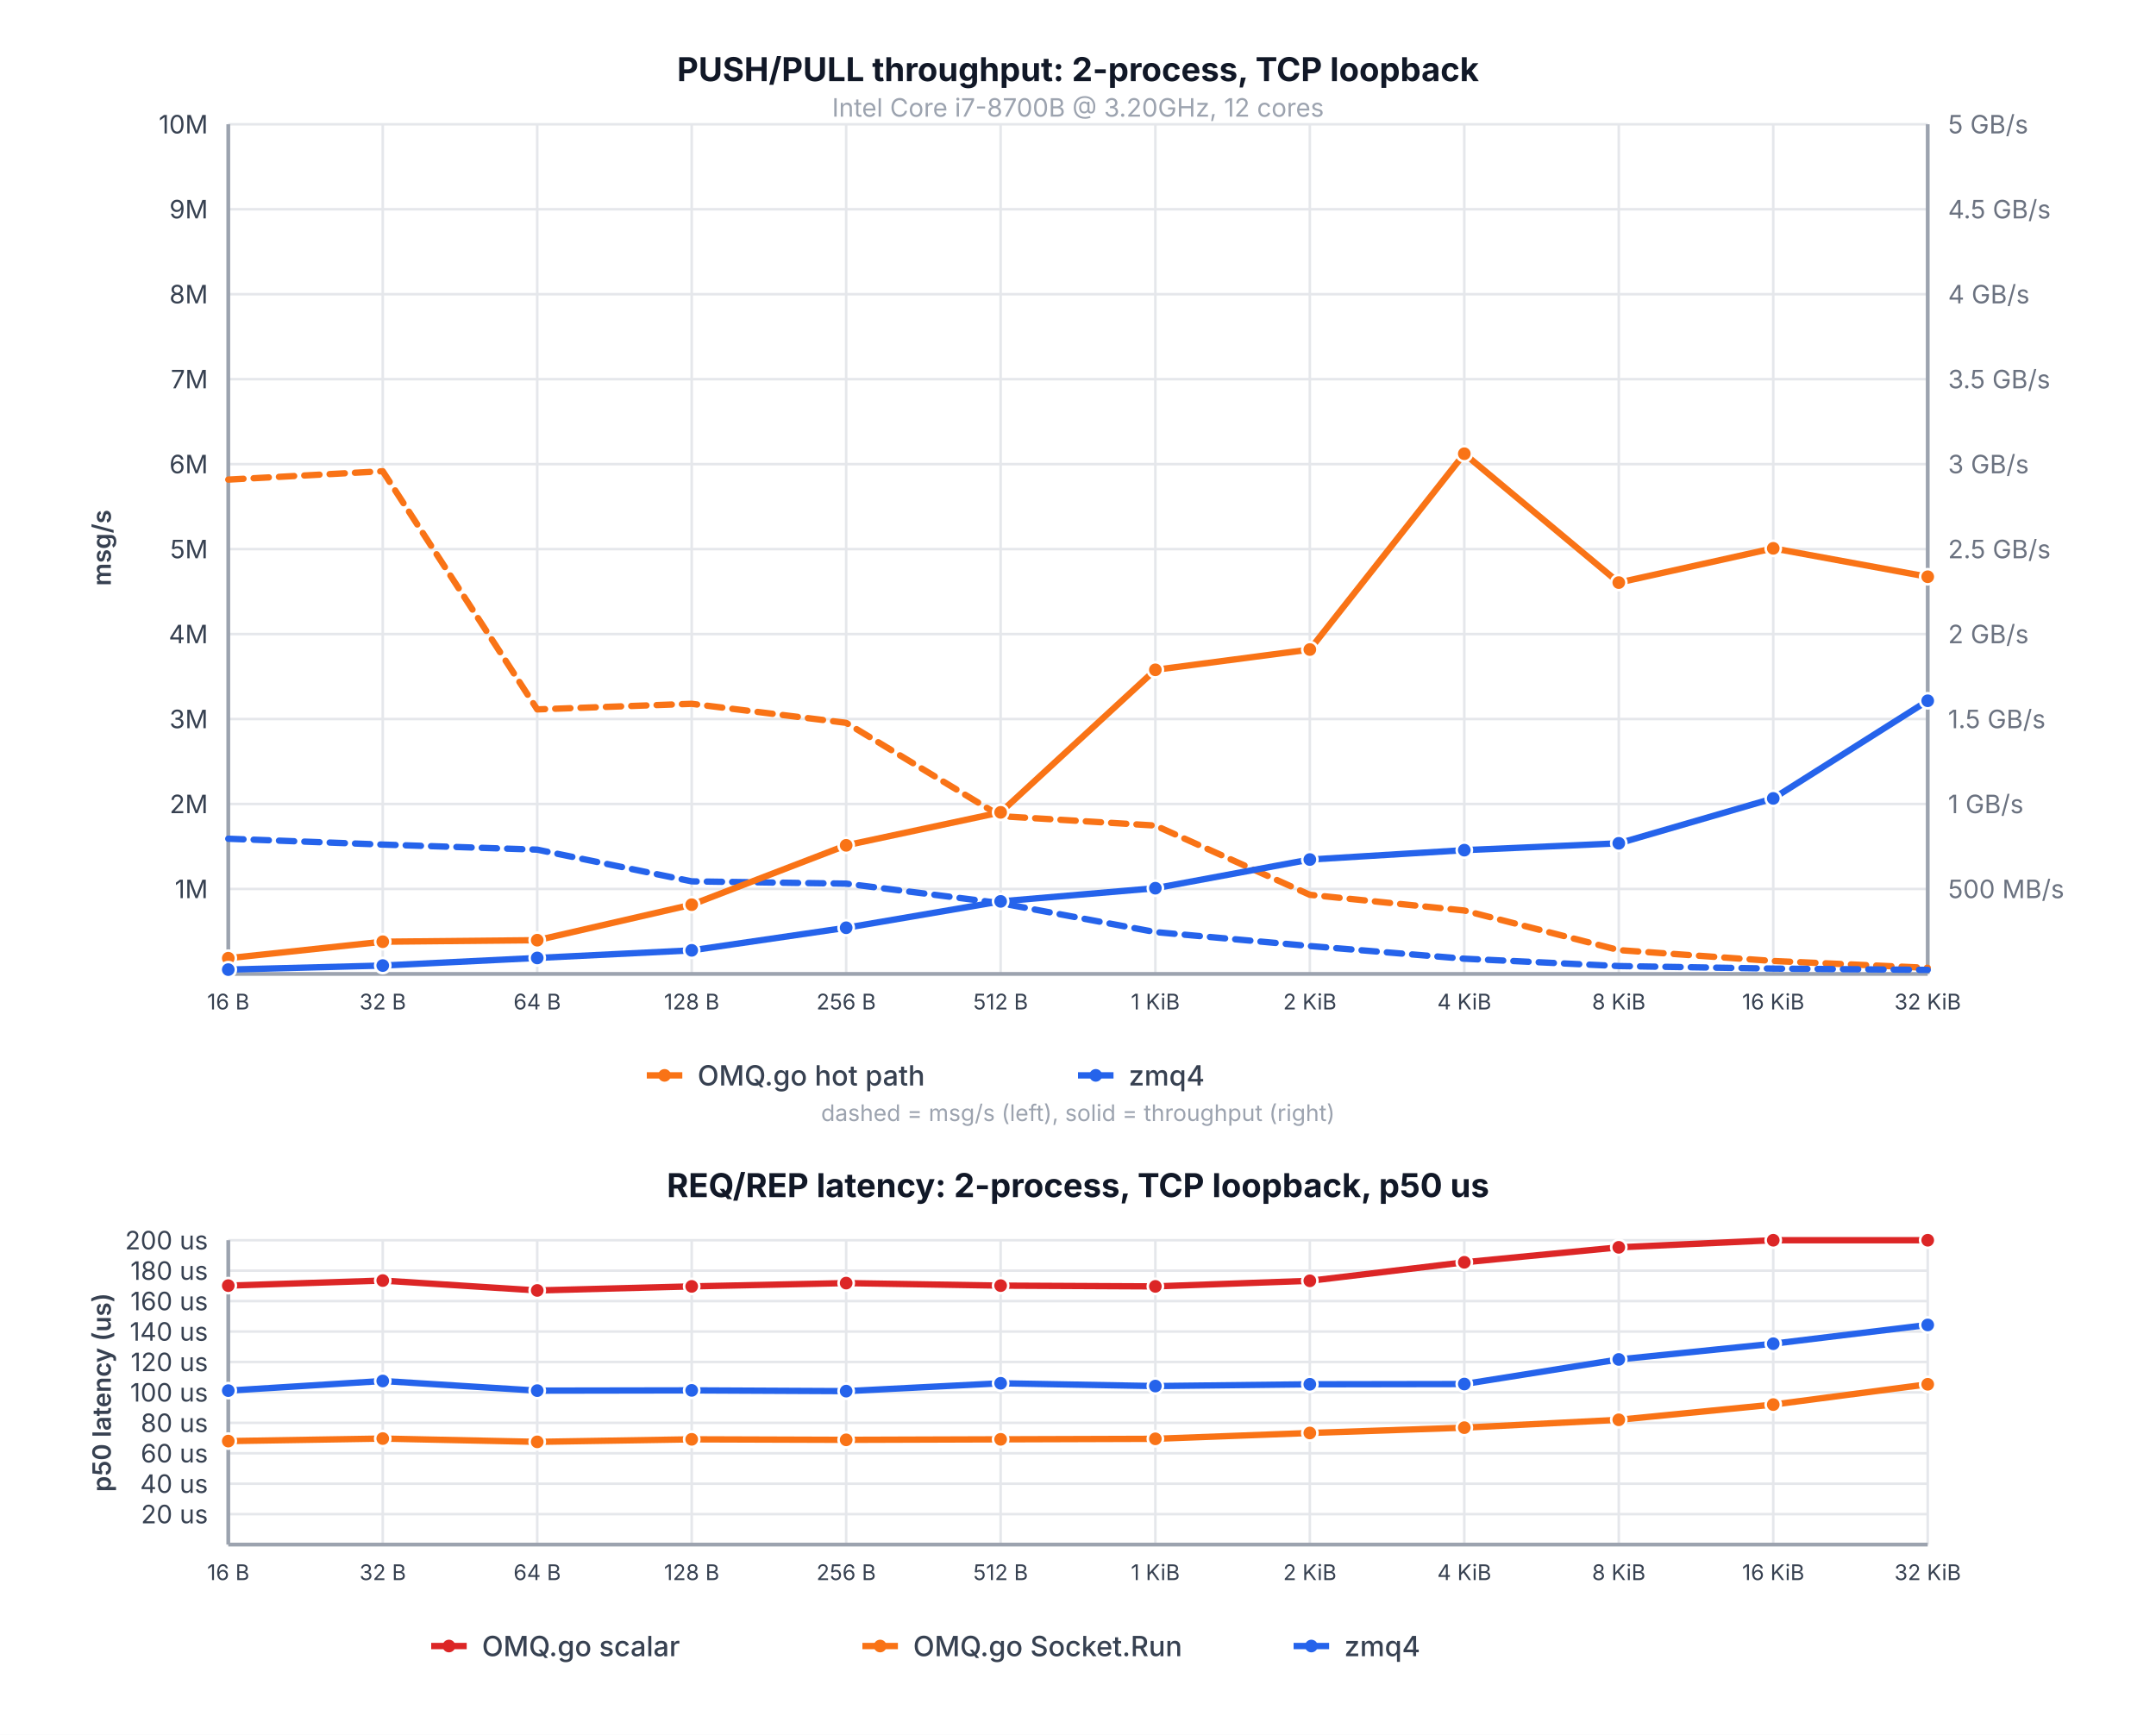
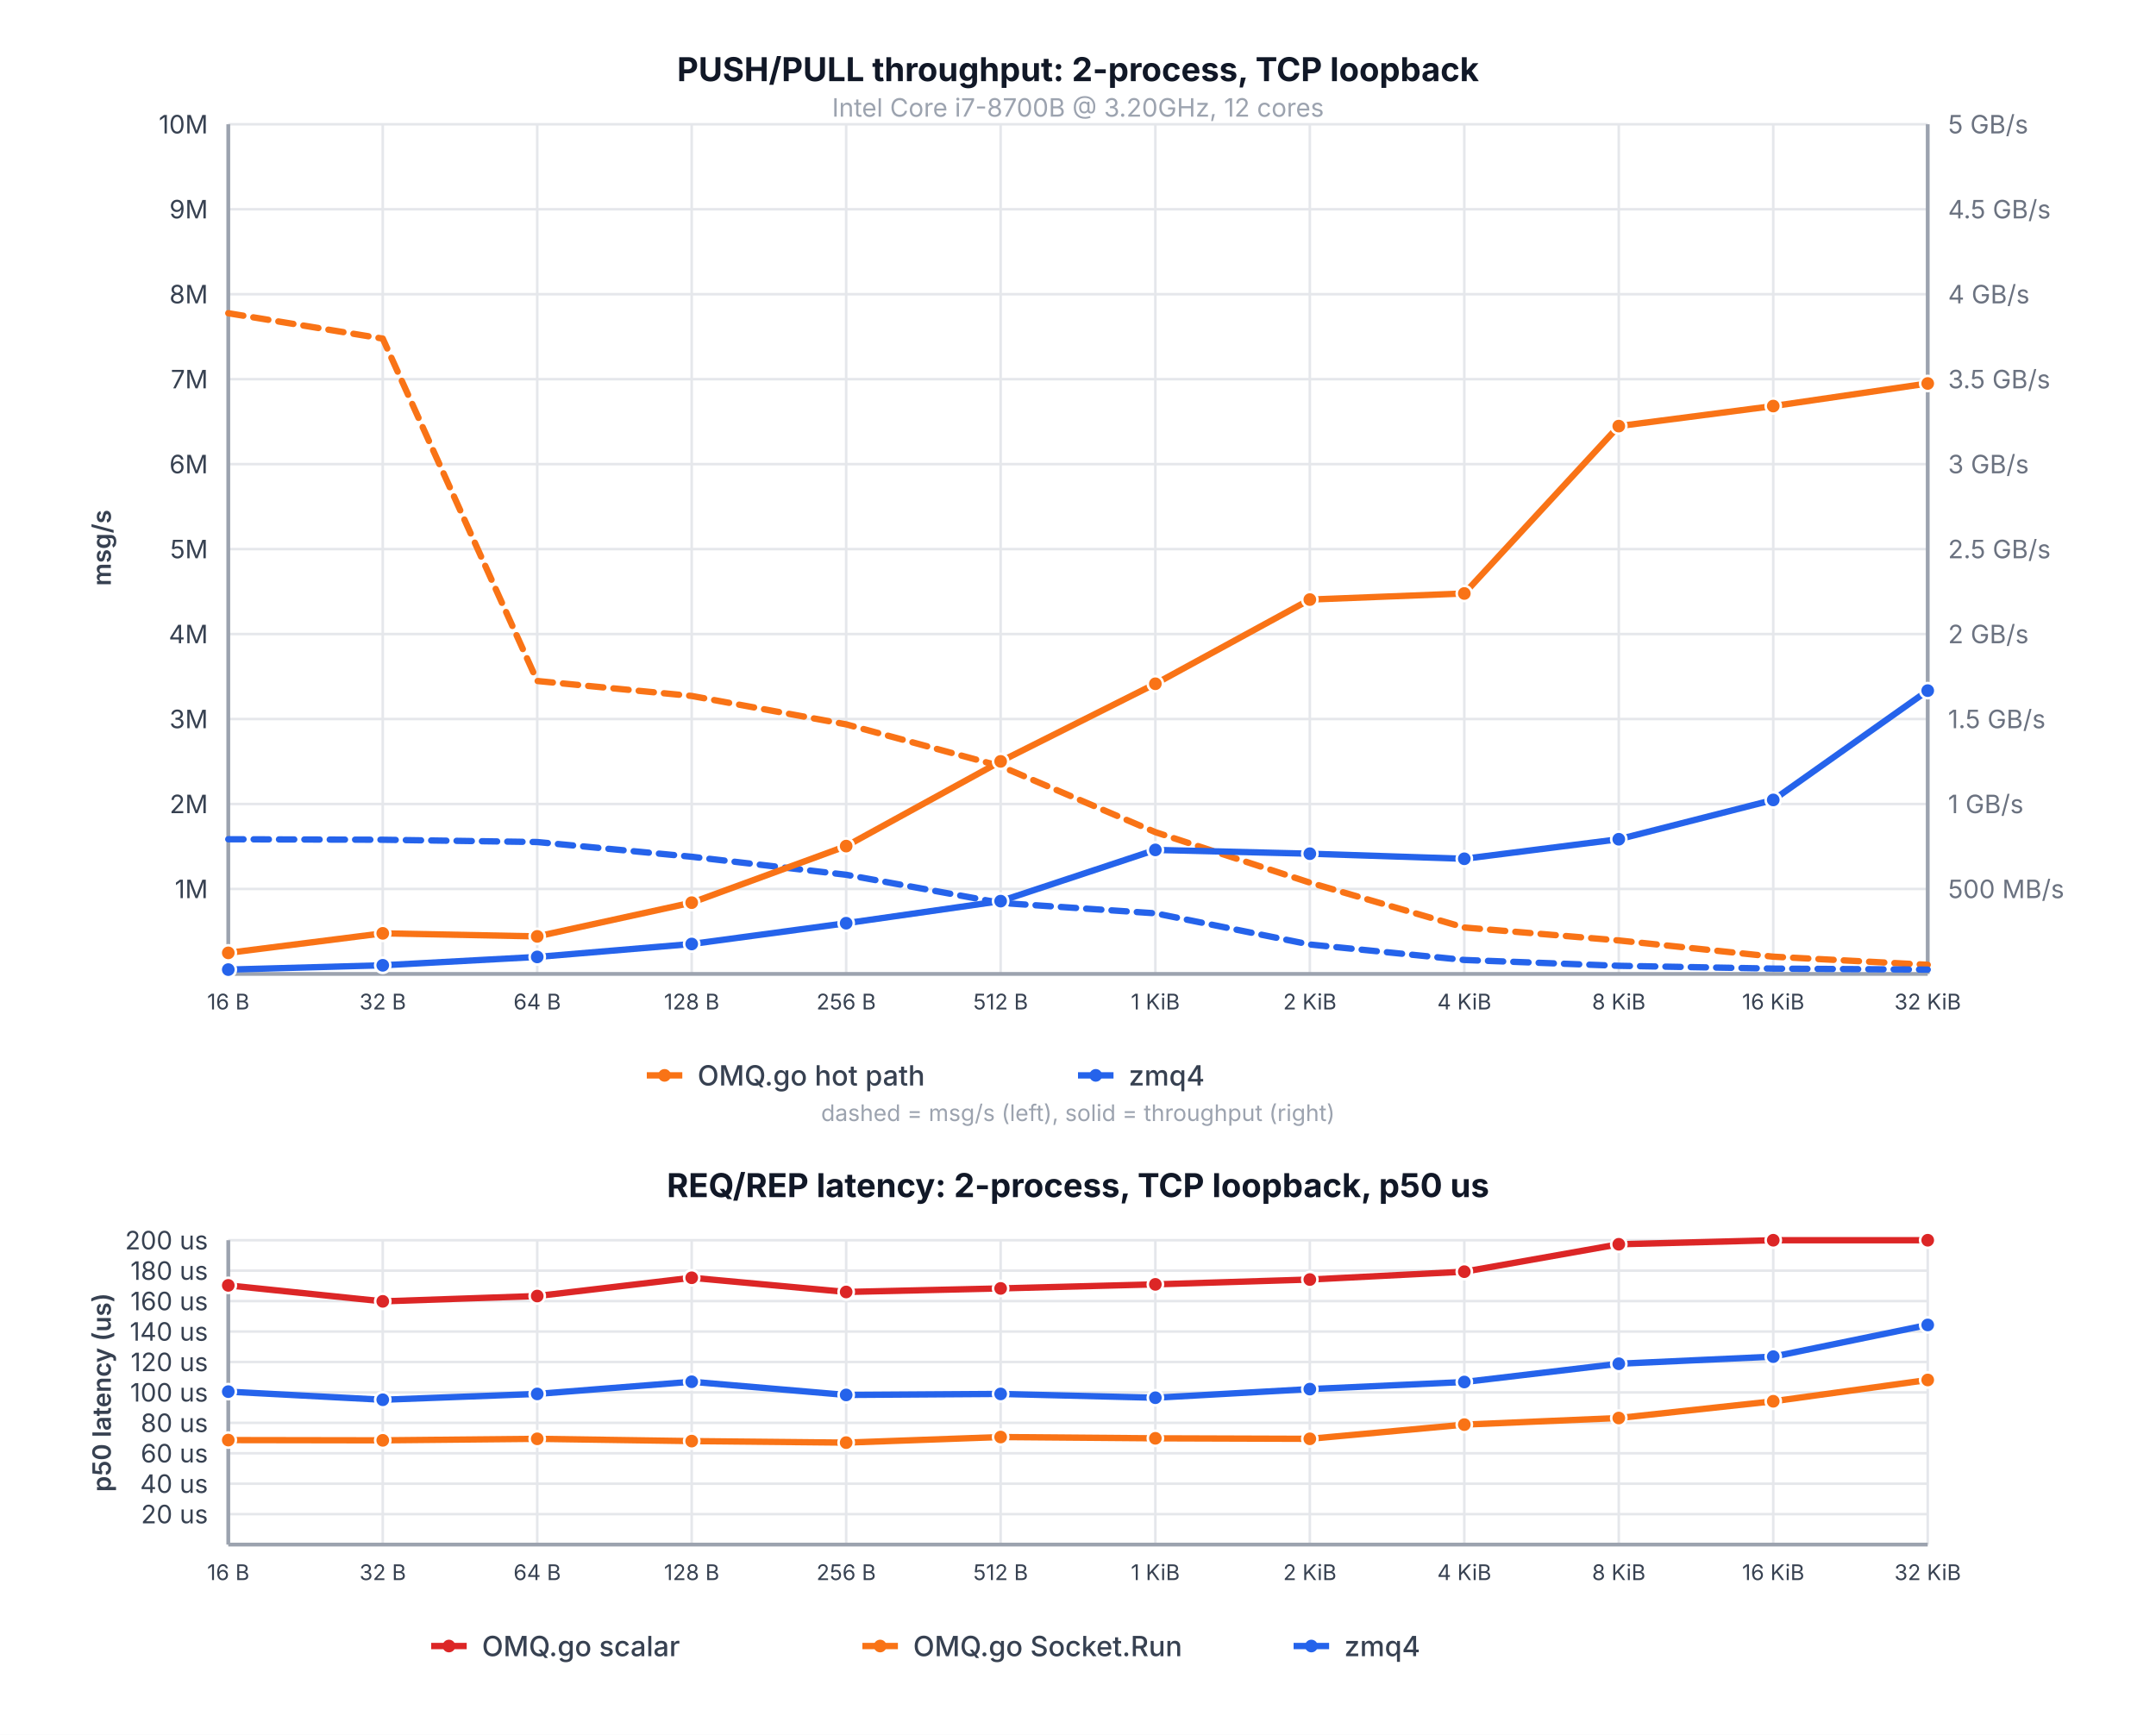
<svg xmlns="http://www.w3.org/2000/svg" viewBox="0 0 850 684" font-family="system-ui, -apple-system, sans-serif">
  <rect width="850" height="684" fill="white" />
  <text x="425.0" y="32" text-anchor="middle" fill="#111827" font-size="13" font-weight="700">PUSH/PULL throughput: 2-process, TCP loopback</text>
  <text x="425.0" y="46" text-anchor="middle" fill="#9ca3af" font-size="10">Intel Core i7-8700B @ 3.20GHz, 12 cores</text>
  <line x1="90" y1="350.5" x2="760" y2="350.5" stroke="#e5e7eb" stroke-width="1" />
  <text x="82" y="350.5" text-anchor="end" dominant-baseline="middle" fill="#374151" font-size="10">1M</text>
  <text x="768" y="350.5" text-anchor="start" dominant-baseline="middle" fill="#6b7280" font-size="10">500 MB/s</text>
  <line x1="90" y1="317.0" x2="760" y2="317.0" stroke="#e5e7eb" stroke-width="1" />
  <text x="82" y="317.0" text-anchor="end" dominant-baseline="middle" fill="#374151" font-size="10">2M</text>
  <text x="768" y="317.0" text-anchor="start" dominant-baseline="middle" fill="#6b7280" font-size="10">1 GB/s</text>
  <line x1="90" y1="283.5" x2="760" y2="283.5" stroke="#e5e7eb" stroke-width="1" />
  <text x="82" y="283.5" text-anchor="end" dominant-baseline="middle" fill="#374151" font-size="10">3M</text>
  <text x="768" y="283.5" text-anchor="start" dominant-baseline="middle" fill="#6b7280" font-size="10">1.5 GB/s</text>
  <line x1="90" y1="250.0" x2="760" y2="250.0" stroke="#e5e7eb" stroke-width="1" />
  <text x="82" y="250.0" text-anchor="end" dominant-baseline="middle" fill="#374151" font-size="10">4M</text>
  <text x="768" y="250.0" text-anchor="start" dominant-baseline="middle" fill="#6b7280" font-size="10">2 GB/s</text>
  <line x1="90" y1="216.5" x2="760" y2="216.5" stroke="#e5e7eb" stroke-width="1" />
  <text x="82" y="216.5" text-anchor="end" dominant-baseline="middle" fill="#374151" font-size="10">5M</text>
  <text x="768" y="216.5" text-anchor="start" dominant-baseline="middle" fill="#6b7280" font-size="10">2.5 GB/s</text>
  <line x1="90" y1="183.0" x2="760" y2="183.0" stroke="#e5e7eb" stroke-width="1" />
  <text x="82" y="183.0" text-anchor="end" dominant-baseline="middle" fill="#374151" font-size="10">6M</text>
  <text x="768" y="183.0" text-anchor="start" dominant-baseline="middle" fill="#6b7280" font-size="10">3 GB/s</text>
  <line x1="90" y1="149.5" x2="760" y2="149.5" stroke="#e5e7eb" stroke-width="1" />
  <text x="82" y="149.5" text-anchor="end" dominant-baseline="middle" fill="#374151" font-size="10">7M</text>
  <text x="768" y="149.5" text-anchor="start" dominant-baseline="middle" fill="#6b7280" font-size="10">3.5 GB/s</text>
  <line x1="90" y1="116.0" x2="760" y2="116.0" stroke="#e5e7eb" stroke-width="1" />
  <text x="82" y="116.0" text-anchor="end" dominant-baseline="middle" fill="#374151" font-size="10">8M</text>
  <text x="768" y="116.0" text-anchor="start" dominant-baseline="middle" fill="#6b7280" font-size="10">4 GB/s</text>
  <line x1="90" y1="82.5" x2="760" y2="82.5" stroke="#e5e7eb" stroke-width="1" />
  <text x="82" y="82.5" text-anchor="end" dominant-baseline="middle" fill="#374151" font-size="10">9M</text>
  <text x="768" y="82.5" text-anchor="start" dominant-baseline="middle" fill="#6b7280" font-size="10">4.5 GB/s</text>
  <line x1="90" y1="49.0" x2="760" y2="49.0" stroke="#e5e7eb" stroke-width="1" />
  <text x="82" y="49.0" text-anchor="end" dominant-baseline="middle" fill="#374151" font-size="10">10M</text>
  <text x="768" y="49.0" text-anchor="start" dominant-baseline="middle" fill="#6b7280" font-size="10">5 GB/s</text>
  <line x1="90.0" y1="49" x2="90.0" y2="384" stroke="#e5e7eb" stroke-width="1" />
  <line x1="150.9" y1="49" x2="150.9" y2="384" stroke="#e5e7eb" stroke-width="1" />
  <line x1="211.8" y1="49" x2="211.8" y2="384" stroke="#e5e7eb" stroke-width="1" />
  <line x1="272.7" y1="49" x2="272.7" y2="384" stroke="#e5e7eb" stroke-width="1" />
  <line x1="333.6" y1="49" x2="333.6" y2="384" stroke="#e5e7eb" stroke-width="1" />
  <line x1="394.5" y1="49" x2="394.5" y2="384" stroke="#e5e7eb" stroke-width="1" />
  <line x1="455.5" y1="49" x2="455.5" y2="384" stroke="#e5e7eb" stroke-width="1" />
  <line x1="516.4" y1="49" x2="516.4" y2="384" stroke="#e5e7eb" stroke-width="1" />
  <line x1="577.3" y1="49" x2="577.3" y2="384" stroke="#e5e7eb" stroke-width="1" />
  <line x1="638.2" y1="49" x2="638.2" y2="384" stroke="#e5e7eb" stroke-width="1" />
  <line x1="699.1" y1="49" x2="699.1" y2="384" stroke="#e5e7eb" stroke-width="1" />
  <line x1="760.0" y1="49" x2="760.0" y2="384" stroke="#e5e7eb" stroke-width="1" />
  <line x1="90" y1="49" x2="90" y2="384" stroke="#9ca3af" stroke-width="1.5" />
  <line x1="760" y1="49" x2="760" y2="384" stroke="#9ca3af" stroke-width="1.5" />
  <line x1="90" y1="384" x2="760" y2="384" stroke="#9ca3af" stroke-width="1.5" />
  <text x="40" y="216" text-anchor="middle" dominant-baseline="middle" fill="#374151" font-size="10" font-weight="600" transform="rotate(-90,40,216)">msg/s</text>
-   <polyline points="90.0,189.1 150.9,185.8 211.8,279.7 272.7,277.5 333.6,285.0 394.5,321.8 455.5,325.5 516.4,352.8 577.3,359.0 638.2,374.6 699.1,378.9 760.0,381.6" fill="none" stroke="#f97316" stroke-width="2.5" stroke-linecap="round" stroke-linejoin="round" stroke-dasharray="6,4" />
-   <polyline points="90.0,330.7 150.9,333.0 211.8,335.0 272.7,347.5 333.6,348.4 394.5,356.1 455.5,367.5 516.4,373.0 577.3,378.0 638.2,380.9 699.1,381.9 760.0,382.4" fill="none" stroke="#2563eb" stroke-width="2.5" stroke-linecap="round" stroke-linejoin="round" stroke-dasharray="6,4" />
-   <polyline points="90.0,377.8 150.9,371.3 211.8,370.7 272.7,356.7 333.6,333.3 394.5,320.3 455.5,264.1 516.4,256.1 577.3,178.9 638.2,229.7 699.1,216.2 760.0,227.4" fill="none" stroke="#f97316" stroke-width="2.5" stroke-linecap="round" stroke-linejoin="round" />
-   <circle cx="90.0" cy="377.8" r="3" fill="#f97316" stroke="white" stroke-width="1" />
-   <circle cx="150.9" cy="371.3" r="3" fill="#f97316" stroke="white" stroke-width="1" />
-   <circle cx="211.8" cy="370.7" r="3" fill="#f97316" stroke="white" stroke-width="1" />
-   <circle cx="272.7" cy="356.7" r="3" fill="#f97316" stroke="white" stroke-width="1" />
-   <circle cx="333.6" cy="333.3" r="3" fill="#f97316" stroke="white" stroke-width="1" />
-   <circle cx="394.5" cy="320.3" r="3" fill="#f97316" stroke="white" stroke-width="1" />
-   <circle cx="455.5" cy="264.1" r="3" fill="#f97316" stroke="white" stroke-width="1" />
-   <circle cx="516.4" cy="256.1" r="3" fill="#f97316" stroke="white" stroke-width="1" />
-   <circle cx="577.3" cy="178.9" r="3" fill="#f97316" stroke="white" stroke-width="1" />
-   <circle cx="638.2" cy="229.7" r="3" fill="#f97316" stroke="white" stroke-width="1" />
-   <circle cx="699.1" cy="216.2" r="3" fill="#f97316" stroke="white" stroke-width="1" />
-   <circle cx="760.0" cy="227.4" r="3" fill="#f97316" stroke="white" stroke-width="1" />
-   <polyline points="90.0,382.3 150.9,380.7 211.8,377.7 272.7,374.7 333.6,365.8 394.5,355.4 455.5,350.2 516.4,338.9 577.3,335.2 638.2,332.5 699.1,314.8 760.0,276.3" fill="none" stroke="#2563eb" stroke-width="2.5" stroke-linecap="round" stroke-linejoin="round" />
+   <polyline points="90.0,123.5 150.9,133.5 211.8,268.5 272.7,274.4 333.6,285.6 394.5,302.1 455.5,328.1 516.4,348.0 577.3,365.7 638.2,370.8 699.1,377.2 760.0,380.4" fill="none" stroke="#f97316" stroke-width="2.5" stroke-linecap="round" stroke-linejoin="round" stroke-dasharray="6,4" />
+   <polyline points="90.0,330.9 150.9,331.1 211.8,332.0 272.7,337.8 333.6,344.9 394.5,356.0 455.5,360.1 516.4,372.4 577.3,378.5 638.2,380.8 699.1,381.9 760.0,382.3" fill="none" stroke="#2563eb" stroke-width="2.5" stroke-linecap="round" stroke-linejoin="round" stroke-dasharray="6,4" />
+   <polyline points="90.0,375.7 150.9,368.0 211.8,369.2 272.7,355.9 333.6,333.6 394.5,300.2 455.5,269.6 516.4,236.4 577.3,234.0 638.2,168.0 699.1,160.1 760.0,151.2" fill="none" stroke="#f97316" stroke-width="2.5" stroke-linecap="round" stroke-linejoin="round" />
+   <circle cx="90.0" cy="375.7" r="3" fill="#f97316" stroke="white" stroke-width="1" />
+   <circle cx="150.9" cy="368.0" r="3" fill="#f97316" stroke="white" stroke-width="1" />
+   <circle cx="211.8" cy="369.2" r="3" fill="#f97316" stroke="white" stroke-width="1" />
+   <circle cx="272.7" cy="355.9" r="3" fill="#f97316" stroke="white" stroke-width="1" />
+   <circle cx="333.6" cy="333.6" r="3" fill="#f97316" stroke="white" stroke-width="1" />
+   <circle cx="394.5" cy="300.2" r="3" fill="#f97316" stroke="white" stroke-width="1" />
+   <circle cx="455.5" cy="269.6" r="3" fill="#f97316" stroke="white" stroke-width="1" />
+   <circle cx="516.4" cy="236.4" r="3" fill="#f97316" stroke="white" stroke-width="1" />
+   <circle cx="577.3" cy="234.0" r="3" fill="#f97316" stroke="white" stroke-width="1" />
+   <circle cx="638.2" cy="168.0" r="3" fill="#f97316" stroke="white" stroke-width="1" />
+   <circle cx="699.1" cy="160.1" r="3" fill="#f97316" stroke="white" stroke-width="1" />
+   <circle cx="760.0" cy="151.2" r="3" fill="#f97316" stroke="white" stroke-width="1" />
+   <polyline points="90.0,382.3 150.9,380.6 211.8,377.3 272.7,372.2 333.6,364.0 394.5,355.3 455.5,335.1 516.4,336.6 577.3,338.6 638.2,330.9 699.1,315.4 760.0,272.3" fill="none" stroke="#2563eb" stroke-width="2.5" stroke-linecap="round" stroke-linejoin="round" />
  <circle cx="90.0" cy="382.3" r="3" fill="#2563eb" stroke="white" stroke-width="1" />
-   <circle cx="150.9" cy="380.7" r="3" fill="#2563eb" stroke="white" stroke-width="1" />
-   <circle cx="211.8" cy="377.7" r="3" fill="#2563eb" stroke="white" stroke-width="1" />
-   <circle cx="272.7" cy="374.7" r="3" fill="#2563eb" stroke="white" stroke-width="1" />
-   <circle cx="333.6" cy="365.8" r="3" fill="#2563eb" stroke="white" stroke-width="1" />
-   <circle cx="394.5" cy="355.4" r="3" fill="#2563eb" stroke="white" stroke-width="1" />
-   <circle cx="455.5" cy="350.2" r="3" fill="#2563eb" stroke="white" stroke-width="1" />
-   <circle cx="516.4" cy="338.9" r="3" fill="#2563eb" stroke="white" stroke-width="1" />
-   <circle cx="577.3" cy="335.2" r="3" fill="#2563eb" stroke="white" stroke-width="1" />
-   <circle cx="638.2" cy="332.5" r="3" fill="#2563eb" stroke="white" stroke-width="1" />
-   <circle cx="699.1" cy="314.8" r="3" fill="#2563eb" stroke="white" stroke-width="1" />
-   <circle cx="760.0" cy="276.3" r="3" fill="#2563eb" stroke="white" stroke-width="1" />
+   <circle cx="150.9" cy="380.6" r="3" fill="#2563eb" stroke="white" stroke-width="1" />
+   <circle cx="211.8" cy="377.3" r="3" fill="#2563eb" stroke="white" stroke-width="1" />
+   <circle cx="272.7" cy="372.2" r="3" fill="#2563eb" stroke="white" stroke-width="1" />
+   <circle cx="333.6" cy="364.0" r="3" fill="#2563eb" stroke="white" stroke-width="1" />
+   <circle cx="394.5" cy="355.3" r="3" fill="#2563eb" stroke="white" stroke-width="1" />
+   <circle cx="455.5" cy="335.1" r="3" fill="#2563eb" stroke="white" stroke-width="1" />
+   <circle cx="516.4" cy="336.6" r="3" fill="#2563eb" stroke="white" stroke-width="1" />
+   <circle cx="577.3" cy="338.6" r="3" fill="#2563eb" stroke="white" stroke-width="1" />
+   <circle cx="638.2" cy="330.9" r="3" fill="#2563eb" stroke="white" stroke-width="1" />
+   <circle cx="699.1" cy="315.4" r="3" fill="#2563eb" stroke="white" stroke-width="1" />
+   <circle cx="760.0" cy="272.3" r="3" fill="#2563eb" stroke="white" stroke-width="1" />
  <text x="90.0" y="398" text-anchor="middle" fill="#374151" font-size="8.5">16 B</text>
  <text x="150.9" y="398" text-anchor="middle" fill="#374151" font-size="8.5">32 B</text>
  <text x="211.8" y="398" text-anchor="middle" fill="#374151" font-size="8.5">64 B</text>
  <text x="272.7" y="398" text-anchor="middle" fill="#374151" font-size="8.5">128 B</text>
  <text x="333.6" y="398" text-anchor="middle" fill="#374151" font-size="8.5">256 B</text>
  <text x="394.5" y="398" text-anchor="middle" fill="#374151" font-size="8.5">512 B</text>
  <text x="455.5" y="398" text-anchor="middle" fill="#374151" font-size="8.5">1 KiB</text>
  <text x="516.4" y="398" text-anchor="middle" fill="#374151" font-size="8.5">2 KiB</text>
  <text x="577.3" y="398" text-anchor="middle" fill="#374151" font-size="8.5">4 KiB</text>
  <text x="638.2" y="398" text-anchor="middle" fill="#374151" font-size="8.5">8 KiB</text>
  <text x="699.1" y="398" text-anchor="middle" fill="#374151" font-size="8.5">16 KiB</text>
  <text x="760.0" y="398" text-anchor="middle" fill="#374151" font-size="8.5">32 KiB</text>
  <line x1="255" y1="424" x2="269" y2="424" stroke="#f97316" stroke-width="2.5" />
  <circle cx="262" cy="424" r="2.5" fill="#f97316" />
  <text x="275" y="428" fill="#374151" font-size="11" font-weight="500">OMQ.go hot path</text>
  <line x1="425" y1="424" x2="439" y2="424" stroke="#2563eb" stroke-width="2.5" />
  <circle cx="432" cy="424" r="2.5" fill="#2563eb" />
  <text x="445" y="428" fill="#374151" font-size="11" font-weight="500">zmq4</text>
  <text x="425.0" y="442" text-anchor="middle" fill="#9ca3af" font-size="9">dashed = msg/s (left), solid = throughput (right)</text>
  <text x="425.0" y="472" text-anchor="middle" fill="#111827" font-size="13" font-weight="700">REQ/REP latency: 2-process, TCP loopback, p50 us</text>
  <line x1="90" y1="597.0" x2="760" y2="597.0" stroke="#e5e7eb" stroke-width="1" />
  <text x="82" y="597.0" text-anchor="end" dominant-baseline="middle" fill="#374151" font-size="10">20 us</text>
  <line x1="90" y1="585.0" x2="760" y2="585.0" stroke="#e5e7eb" stroke-width="1" />
  <text x="82" y="585.0" text-anchor="end" dominant-baseline="middle" fill="#374151" font-size="10">40 us</text>
  <line x1="90" y1="573.0" x2="760" y2="573.0" stroke="#e5e7eb" stroke-width="1" />
  <text x="82" y="573.0" text-anchor="end" dominant-baseline="middle" fill="#374151" font-size="10">60 us</text>
  <line x1="90" y1="561.0" x2="760" y2="561.0" stroke="#e5e7eb" stroke-width="1" />
  <text x="82" y="561.0" text-anchor="end" dominant-baseline="middle" fill="#374151" font-size="10">80 us</text>
  <line x1="90" y1="549.0" x2="760" y2="549.0" stroke="#e5e7eb" stroke-width="1" />
  <text x="82" y="549.0" text-anchor="end" dominant-baseline="middle" fill="#374151" font-size="10">100 us</text>
  <line x1="90" y1="537.0" x2="760" y2="537.0" stroke="#e5e7eb" stroke-width="1" />
  <text x="82" y="537.0" text-anchor="end" dominant-baseline="middle" fill="#374151" font-size="10">120 us</text>
  <line x1="90" y1="525.0" x2="760" y2="525.0" stroke="#e5e7eb" stroke-width="1" />
  <text x="82" y="525.0" text-anchor="end" dominant-baseline="middle" fill="#374151" font-size="10">140 us</text>
  <line x1="90" y1="513.0" x2="760" y2="513.0" stroke="#e5e7eb" stroke-width="1" />
  <text x="82" y="513.0" text-anchor="end" dominant-baseline="middle" fill="#374151" font-size="10">160 us</text>
  <line x1="90" y1="501.0" x2="760" y2="501.0" stroke="#e5e7eb" stroke-width="1" />
  <text x="82" y="501.0" text-anchor="end" dominant-baseline="middle" fill="#374151" font-size="10">180 us</text>
  <line x1="90" y1="489.0" x2="760" y2="489.0" stroke="#e5e7eb" stroke-width="1" />
  <text x="82" y="489.0" text-anchor="end" dominant-baseline="middle" fill="#374151" font-size="10">200 us</text>
  <line x1="90.0" y1="489" x2="90.0" y2="609" stroke="#e5e7eb" stroke-width="1" />
  <line x1="150.9" y1="489" x2="150.9" y2="609" stroke="#e5e7eb" stroke-width="1" />
  <line x1="211.8" y1="489" x2="211.8" y2="609" stroke="#e5e7eb" stroke-width="1" />
  <line x1="272.7" y1="489" x2="272.7" y2="609" stroke="#e5e7eb" stroke-width="1" />
  <line x1="333.6" y1="489" x2="333.6" y2="609" stroke="#e5e7eb" stroke-width="1" />
  <line x1="394.5" y1="489" x2="394.5" y2="609" stroke="#e5e7eb" stroke-width="1" />
  <line x1="455.5" y1="489" x2="455.5" y2="609" stroke="#e5e7eb" stroke-width="1" />
  <line x1="516.4" y1="489" x2="516.4" y2="609" stroke="#e5e7eb" stroke-width="1" />
  <line x1="577.3" y1="489" x2="577.3" y2="609" stroke="#e5e7eb" stroke-width="1" />
  <line x1="638.2" y1="489" x2="638.2" y2="609" stroke="#e5e7eb" stroke-width="1" />
  <line x1="699.1" y1="489" x2="699.1" y2="609" stroke="#e5e7eb" stroke-width="1" />
  <line x1="760.0" y1="489" x2="760.0" y2="609" stroke="#e5e7eb" stroke-width="1" />
  <line x1="90" y1="489" x2="90" y2="609" stroke="#9ca3af" stroke-width="1.5" />
  <line x1="90" y1="609" x2="760" y2="609" stroke="#9ca3af" stroke-width="1.5" />
  <text x="40" y="549" text-anchor="middle" dominant-baseline="middle" fill="#374151" font-size="10" font-weight="600" transform="rotate(-90,40,549)">p50 latency (us)</text>
-   <polyline points="90.0,506.9 150.9,504.9 211.8,508.8 272.7,507.2 333.6,505.9 394.5,506.9 455.5,507.2 516.4,505.0 577.3,497.7 638.2,491.8 699.1,489.0 760.0,489.0" fill="none" stroke="#dc2626" stroke-width="2.5" stroke-linecap="round" stroke-linejoin="round" />
-   <circle cx="90.0" cy="506.9" r="3" fill="#dc2626" stroke="white" stroke-width="1" />
-   <circle cx="150.9" cy="504.9" r="3" fill="#dc2626" stroke="white" stroke-width="1" />
-   <circle cx="211.8" cy="508.8" r="3" fill="#dc2626" stroke="white" stroke-width="1" />
-   <circle cx="272.7" cy="507.2" r="3" fill="#dc2626" stroke="white" stroke-width="1" />
-   <circle cx="333.6" cy="505.9" r="3" fill="#dc2626" stroke="white" stroke-width="1" />
-   <circle cx="394.5" cy="506.9" r="3" fill="#dc2626" stroke="white" stroke-width="1" />
-   <circle cx="455.5" cy="507.2" r="3" fill="#dc2626" stroke="white" stroke-width="1" />
-   <circle cx="516.4" cy="505.0" r="3" fill="#dc2626" stroke="white" stroke-width="1" />
-   <circle cx="577.3" cy="497.7" r="3" fill="#dc2626" stroke="white" stroke-width="1" />
-   <circle cx="638.2" cy="491.8" r="3" fill="#dc2626" stroke="white" stroke-width="1" />
+   <polyline points="90.0,506.8 150.9,513.1 211.8,511.0 272.7,503.8 333.6,509.4 394.5,508.0 455.5,506.4 516.4,504.5 577.3,501.4 638.2,490.6 699.1,489.0 760.0,489.0" fill="none" stroke="#dc2626" stroke-width="2.5" stroke-linecap="round" stroke-linejoin="round" />
+   <circle cx="90.0" cy="506.8" r="3" fill="#dc2626" stroke="white" stroke-width="1" />
+   <circle cx="150.9" cy="513.1" r="3" fill="#dc2626" stroke="white" stroke-width="1" />
+   <circle cx="211.8" cy="511.0" r="3" fill="#dc2626" stroke="white" stroke-width="1" />
+   <circle cx="272.7" cy="503.8" r="3" fill="#dc2626" stroke="white" stroke-width="1" />
+   <circle cx="333.6" cy="509.4" r="3" fill="#dc2626" stroke="white" stroke-width="1" />
+   <circle cx="394.5" cy="508.0" r="3" fill="#dc2626" stroke="white" stroke-width="1" />
+   <circle cx="455.5" cy="506.4" r="3" fill="#dc2626" stroke="white" stroke-width="1" />
+   <circle cx="516.4" cy="504.5" r="3" fill="#dc2626" stroke="white" stroke-width="1" />
+   <circle cx="577.3" cy="501.4" r="3" fill="#dc2626" stroke="white" stroke-width="1" />
+   <circle cx="638.2" cy="490.6" r="3" fill="#dc2626" stroke="white" stroke-width="1" />
  <circle cx="699.1" cy="489.0" r="3" fill="#dc2626" stroke="white" stroke-width="1" />
  <circle cx="760.0" cy="489.0" r="3" fill="#dc2626" stroke="white" stroke-width="1" />
-   <polyline points="90.0,568.2 150.9,567.2 211.8,568.5 272.7,567.5 333.6,567.7 394.5,567.5 455.5,567.3 516.4,565.0 577.3,562.9 638.2,559.8 699.1,553.8 760.0,545.8" fill="none" stroke="#f97316" stroke-width="2.5" stroke-linecap="round" stroke-linejoin="round" />
-   <circle cx="90.0" cy="568.2" r="3" fill="#f97316" stroke="white" stroke-width="1" />
-   <circle cx="150.9" cy="567.2" r="3" fill="#f97316" stroke="white" stroke-width="1" />
-   <circle cx="211.8" cy="568.5" r="3" fill="#f97316" stroke="white" stroke-width="1" />
-   <circle cx="272.7" cy="567.5" r="3" fill="#f97316" stroke="white" stroke-width="1" />
-   <circle cx="333.6" cy="567.7" r="3" fill="#f97316" stroke="white" stroke-width="1" />
-   <circle cx="394.5" cy="567.5" r="3" fill="#f97316" stroke="white" stroke-width="1" />
-   <circle cx="455.5" cy="567.3" r="3" fill="#f97316" stroke="white" stroke-width="1" />
-   <circle cx="516.4" cy="565.0" r="3" fill="#f97316" stroke="white" stroke-width="1" />
-   <circle cx="577.3" cy="562.9" r="3" fill="#f97316" stroke="white" stroke-width="1" />
-   <circle cx="638.2" cy="559.8" r="3" fill="#f97316" stroke="white" stroke-width="1" />
-   <circle cx="699.1" cy="553.8" r="3" fill="#f97316" stroke="white" stroke-width="1" />
-   <circle cx="760.0" cy="545.8" r="3" fill="#f97316" stroke="white" stroke-width="1" />
-   <polyline points="90.0,548.3 150.9,544.5 211.8,548.3 272.7,548.2 333.6,548.5 394.5,545.4 455.5,546.5 516.4,545.8 577.3,545.7 638.2,536.0 699.1,529.8 760.0,522.4" fill="none" stroke="#2563eb" stroke-width="2.5" stroke-linecap="round" stroke-linejoin="round" />
-   <circle cx="90.0" cy="548.3" r="3" fill="#2563eb" stroke="white" stroke-width="1" />
-   <circle cx="150.9" cy="544.5" r="3" fill="#2563eb" stroke="white" stroke-width="1" />
-   <circle cx="211.8" cy="548.3" r="3" fill="#2563eb" stroke="white" stroke-width="1" />
-   <circle cx="272.7" cy="548.2" r="3" fill="#2563eb" stroke="white" stroke-width="1" />
-   <circle cx="333.6" cy="548.5" r="3" fill="#2563eb" stroke="white" stroke-width="1" />
-   <circle cx="394.5" cy="545.4" r="3" fill="#2563eb" stroke="white" stroke-width="1" />
-   <circle cx="455.5" cy="546.5" r="3" fill="#2563eb" stroke="white" stroke-width="1" />
-   <circle cx="516.4" cy="545.8" r="3" fill="#2563eb" stroke="white" stroke-width="1" />
-   <circle cx="577.3" cy="545.7" r="3" fill="#2563eb" stroke="white" stroke-width="1" />
-   <circle cx="638.2" cy="536.0" r="3" fill="#2563eb" stroke="white" stroke-width="1" />
-   <circle cx="699.1" cy="529.8" r="3" fill="#2563eb" stroke="white" stroke-width="1" />
+   <polyline points="90.0,567.8 150.9,567.9 211.8,567.3 272.7,568.2 333.6,568.8 394.5,566.6 455.5,567.1 516.4,567.3 577.3,561.7 638.2,559.1 699.1,552.5 760.0,544.1" fill="none" stroke="#f97316" stroke-width="2.5" stroke-linecap="round" stroke-linejoin="round" />
+   <circle cx="90.0" cy="567.8" r="3" fill="#f97316" stroke="white" stroke-width="1" />
+   <circle cx="150.9" cy="567.9" r="3" fill="#f97316" stroke="white" stroke-width="1" />
+   <circle cx="211.8" cy="567.3" r="3" fill="#f97316" stroke="white" stroke-width="1" />
+   <circle cx="272.7" cy="568.2" r="3" fill="#f97316" stroke="white" stroke-width="1" />
+   <circle cx="333.6" cy="568.8" r="3" fill="#f97316" stroke="white" stroke-width="1" />
+   <circle cx="394.5" cy="566.6" r="3" fill="#f97316" stroke="white" stroke-width="1" />
+   <circle cx="455.5" cy="567.1" r="3" fill="#f97316" stroke="white" stroke-width="1" />
+   <circle cx="516.4" cy="567.3" r="3" fill="#f97316" stroke="white" stroke-width="1" />
+   <circle cx="577.3" cy="561.7" r="3" fill="#f97316" stroke="white" stroke-width="1" />
+   <circle cx="638.2" cy="559.1" r="3" fill="#f97316" stroke="white" stroke-width="1" />
+   <circle cx="699.1" cy="552.5" r="3" fill="#f97316" stroke="white" stroke-width="1" />
+   <circle cx="760.0" cy="544.1" r="3" fill="#f97316" stroke="white" stroke-width="1" />
+   <polyline points="90.0,548.7 150.9,551.9 211.8,549.6 272.7,544.8 333.6,550.0 394.5,549.6 455.5,551.1 516.4,547.7 577.3,544.9 638.2,537.7 699.1,534.9 760.0,522.4" fill="none" stroke="#2563eb" stroke-width="2.5" stroke-linecap="round" stroke-linejoin="round" />
+   <circle cx="90.0" cy="548.7" r="3" fill="#2563eb" stroke="white" stroke-width="1" />
+   <circle cx="150.9" cy="551.9" r="3" fill="#2563eb" stroke="white" stroke-width="1" />
+   <circle cx="211.8" cy="549.6" r="3" fill="#2563eb" stroke="white" stroke-width="1" />
+   <circle cx="272.7" cy="544.8" r="3" fill="#2563eb" stroke="white" stroke-width="1" />
+   <circle cx="333.6" cy="550.0" r="3" fill="#2563eb" stroke="white" stroke-width="1" />
+   <circle cx="394.5" cy="549.6" r="3" fill="#2563eb" stroke="white" stroke-width="1" />
+   <circle cx="455.5" cy="551.1" r="3" fill="#2563eb" stroke="white" stroke-width="1" />
+   <circle cx="516.4" cy="547.7" r="3" fill="#2563eb" stroke="white" stroke-width="1" />
+   <circle cx="577.3" cy="544.9" r="3" fill="#2563eb" stroke="white" stroke-width="1" />
+   <circle cx="638.2" cy="537.7" r="3" fill="#2563eb" stroke="white" stroke-width="1" />
+   <circle cx="699.1" cy="534.9" r="3" fill="#2563eb" stroke="white" stroke-width="1" />
  <circle cx="760.0" cy="522.4" r="3" fill="#2563eb" stroke="white" stroke-width="1" />
  <text x="90.0" y="623" text-anchor="middle" fill="#374151" font-size="8.5">16 B</text>
  <text x="150.9" y="623" text-anchor="middle" fill="#374151" font-size="8.5">32 B</text>
  <text x="211.8" y="623" text-anchor="middle" fill="#374151" font-size="8.5">64 B</text>
  <text x="272.7" y="623" text-anchor="middle" fill="#374151" font-size="8.5">128 B</text>
  <text x="333.6" y="623" text-anchor="middle" fill="#374151" font-size="8.5">256 B</text>
  <text x="394.5" y="623" text-anchor="middle" fill="#374151" font-size="8.5">512 B</text>
  <text x="455.5" y="623" text-anchor="middle" fill="#374151" font-size="8.5">1 KiB</text>
  <text x="516.4" y="623" text-anchor="middle" fill="#374151" font-size="8.5">2 KiB</text>
  <text x="577.3" y="623" text-anchor="middle" fill="#374151" font-size="8.5">4 KiB</text>
  <text x="638.2" y="623" text-anchor="middle" fill="#374151" font-size="8.5">8 KiB</text>
  <text x="699.1" y="623" text-anchor="middle" fill="#374151" font-size="8.5">16 KiB</text>
  <text x="760.0" y="623" text-anchor="middle" fill="#374151" font-size="8.5">32 KiB</text>
  <line x1="170" y1="649" x2="184" y2="649" stroke="#dc2626" stroke-width="2.5" />
  <circle cx="177" cy="649" r="2.5" fill="#dc2626" />
  <text x="190" y="653" fill="#374151" font-size="11" font-weight="500">OMQ.go scalar</text>
  <line x1="340" y1="649" x2="354" y2="649" stroke="#f97316" stroke-width="2.5" />
  <circle cx="347" cy="649" r="2.5" fill="#f97316" />
  <text x="360" y="653" fill="#374151" font-size="11" font-weight="500">OMQ.go Socket.Run</text>
  <line x1="510" y1="649" x2="524" y2="649" stroke="#2563eb" stroke-width="2.5" />
  <circle cx="517" cy="649" r="2.5" fill="#2563eb" />
  <text x="530" y="653" fill="#374151" font-size="11" font-weight="500">zmq4</text>
</svg>
